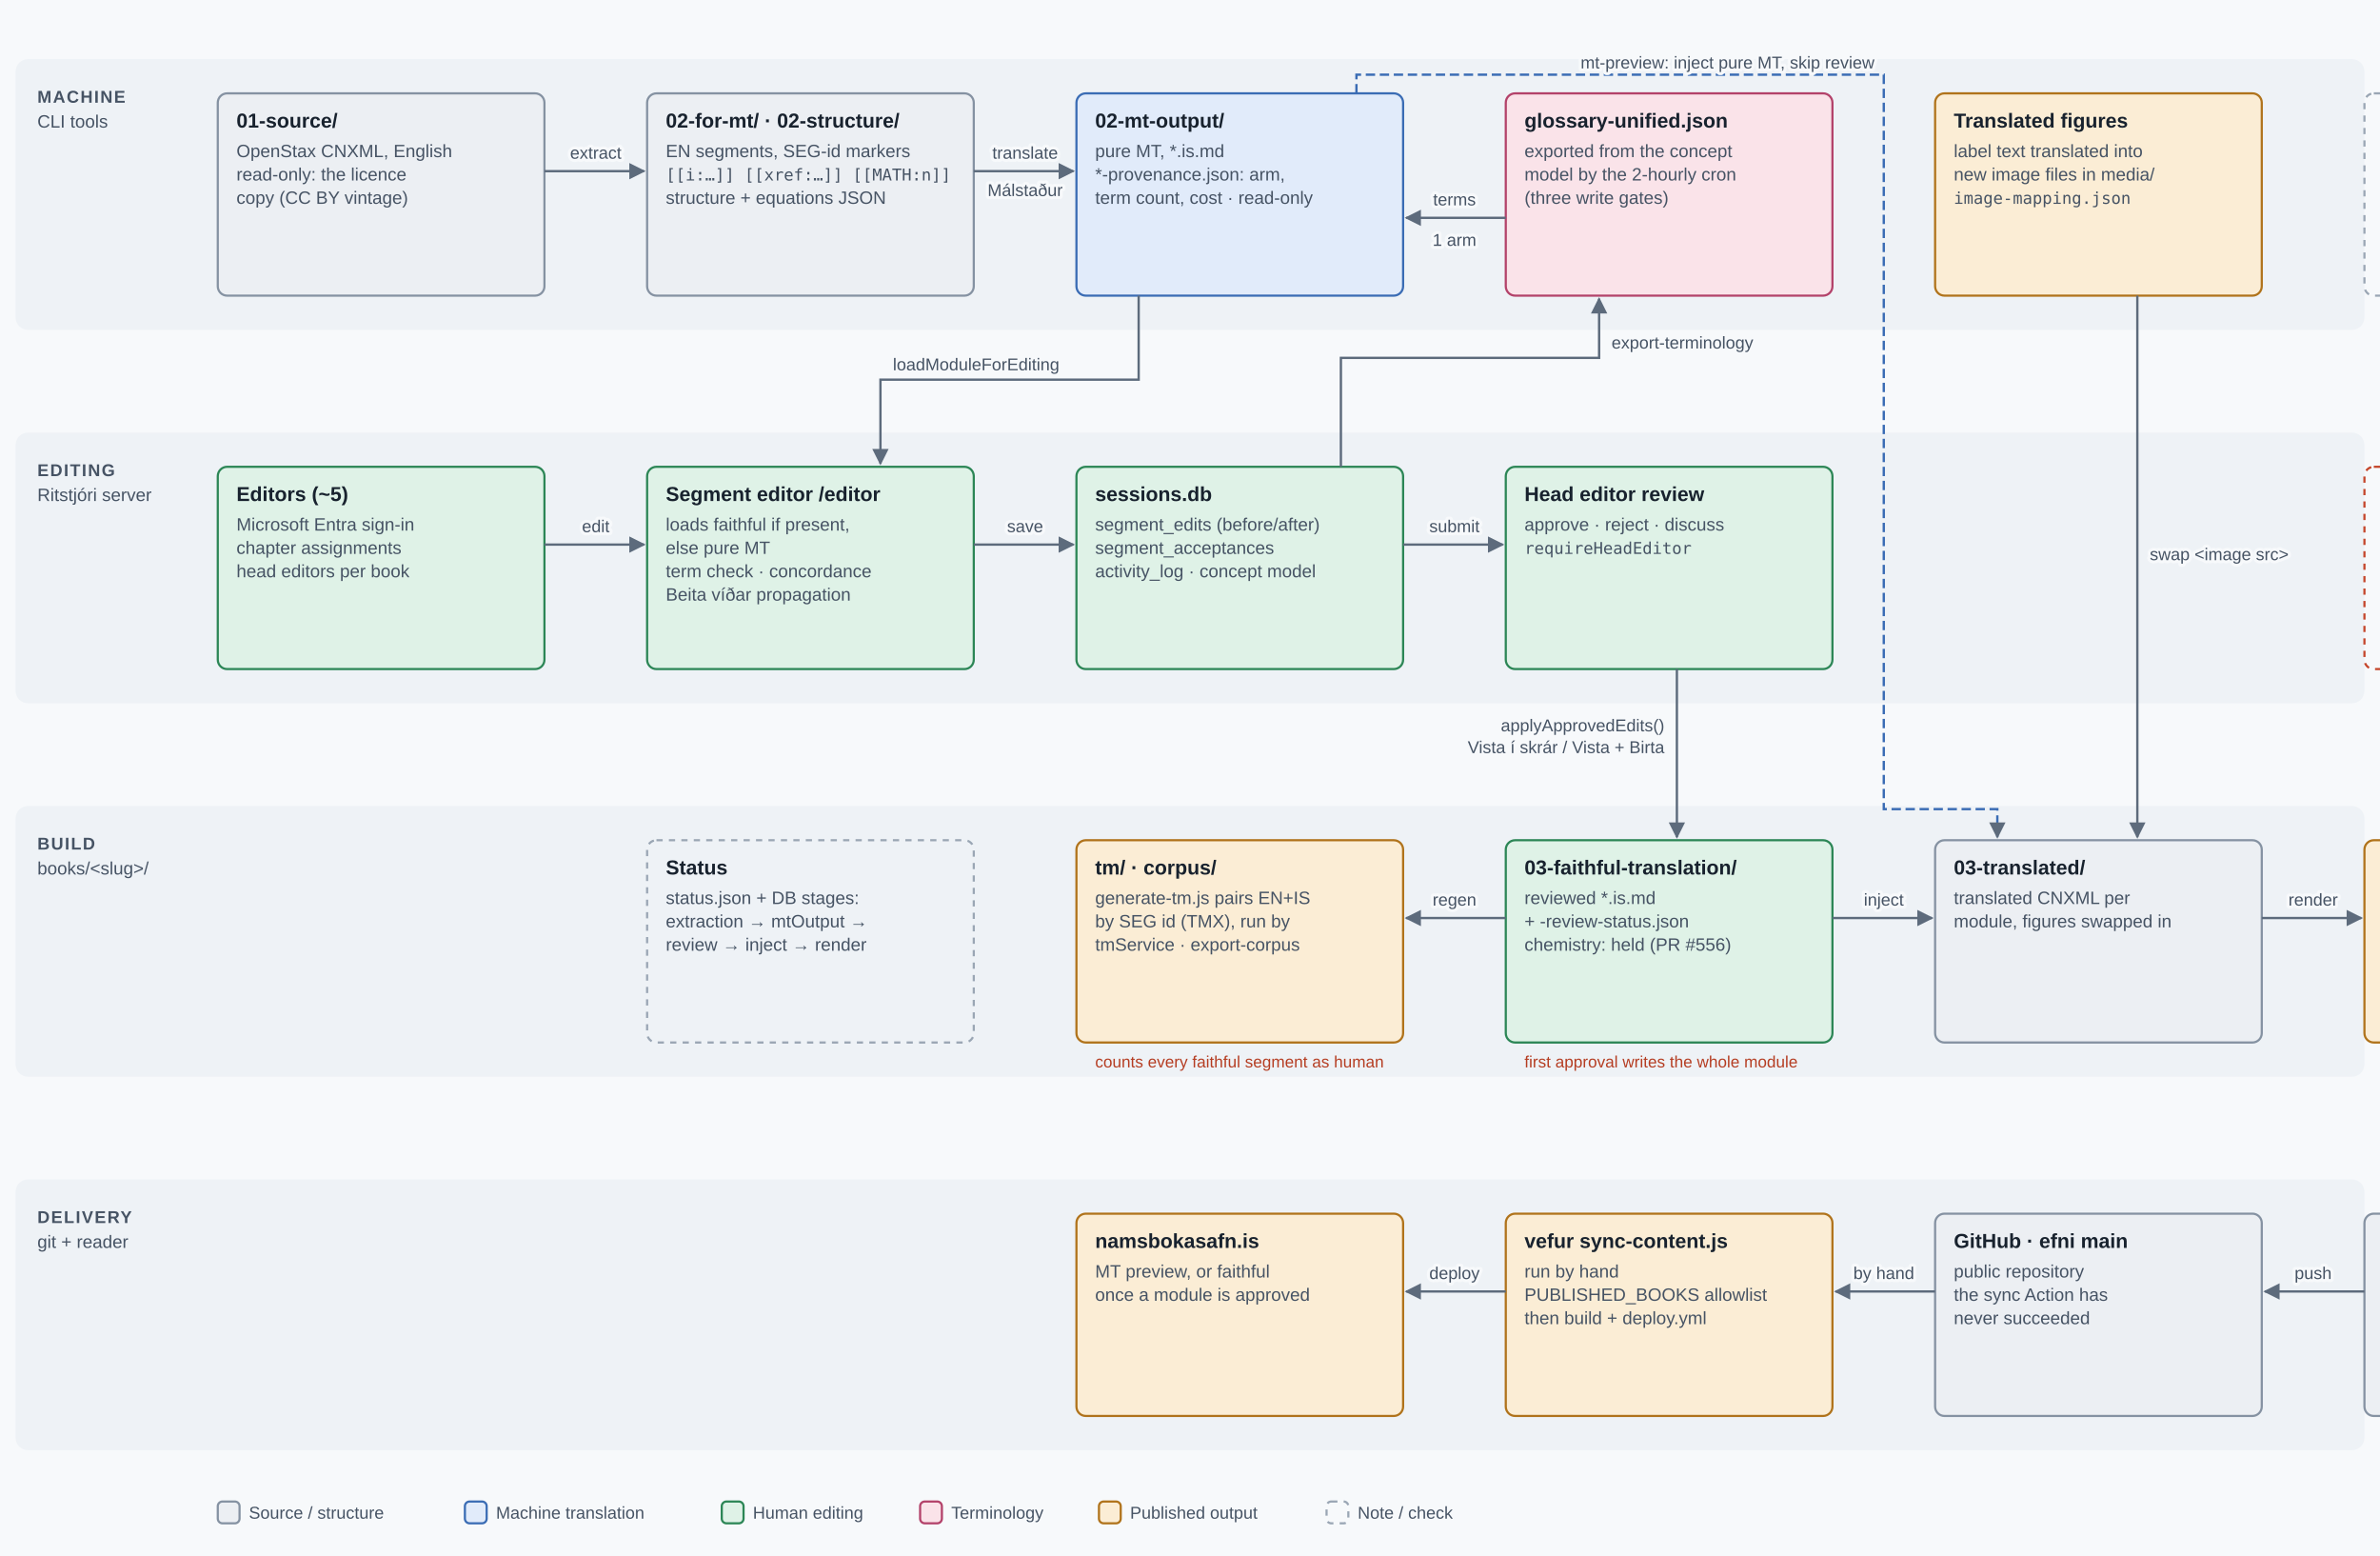
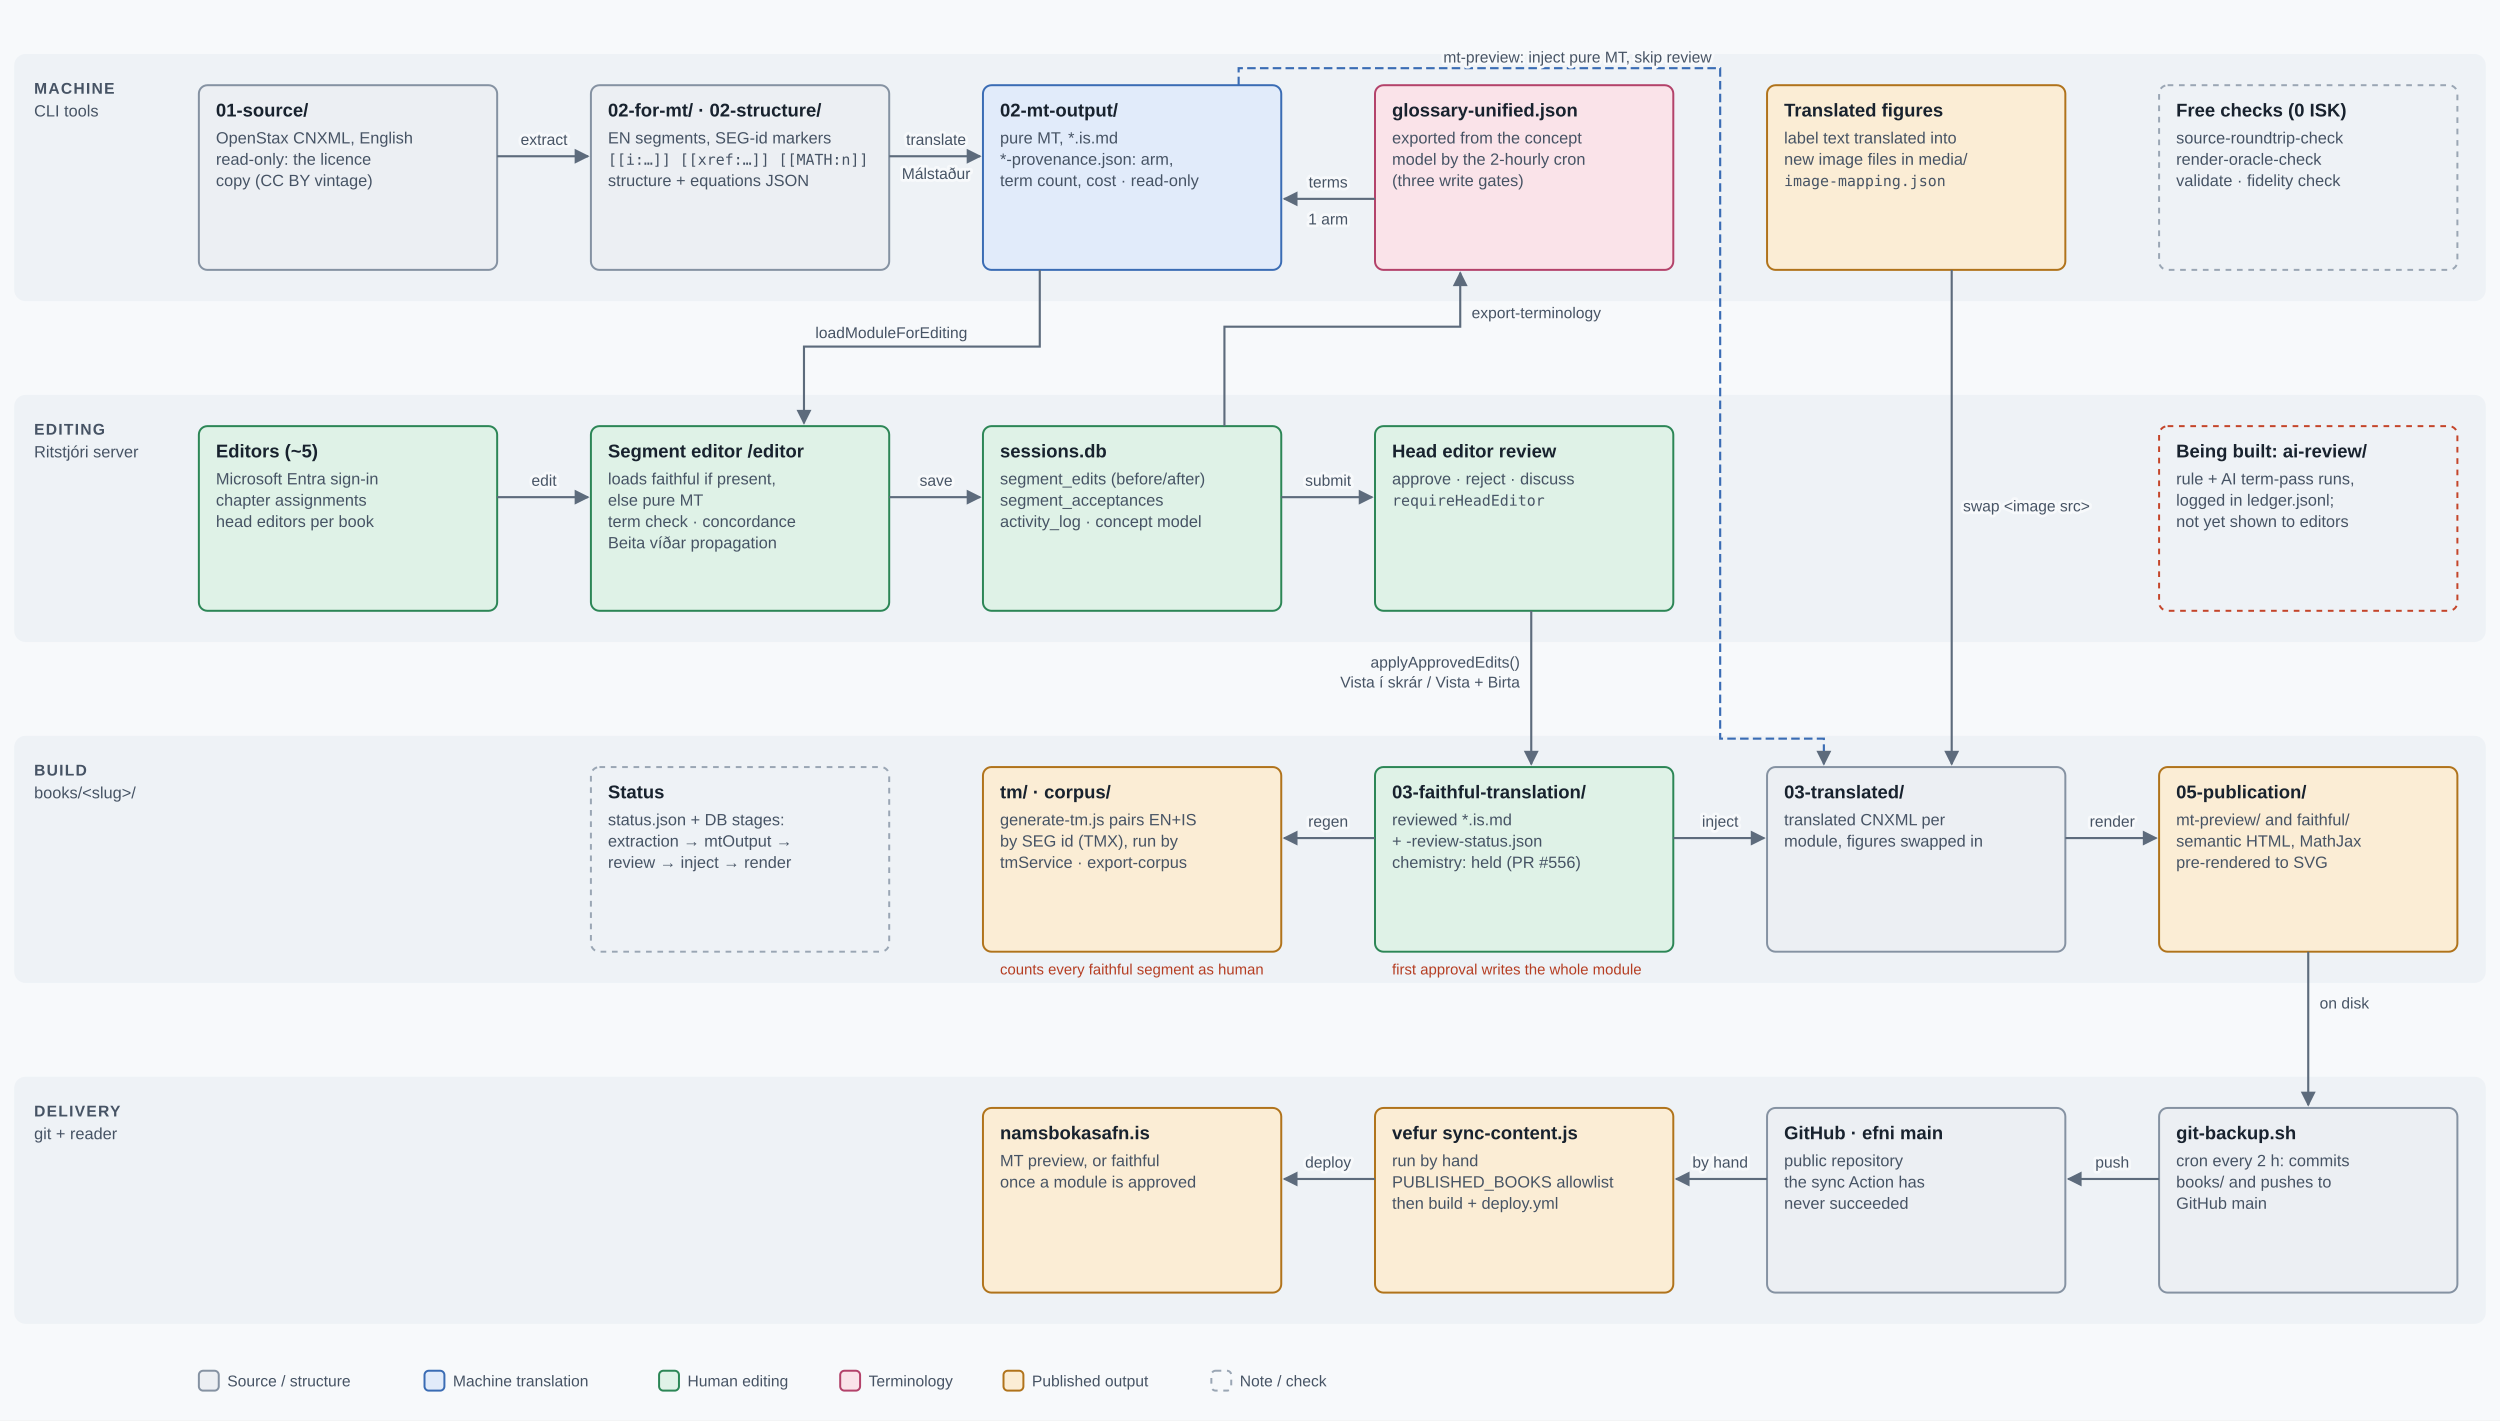
- <svg xmlns="http://www.w3.org/2000/svg" viewBox="0 0 1530 1000" class="wf" role="img" aria-label="Current workflow, technical: files under books/&lt;slug&gt;/ flow from 01-source through cnxml-extract and api-translate to 02-mt-output, into the Ritstjóri segment editor and sessions.db, are applied to 03-faithful-translation, injected and rendered to 05-publication, pushed by cron and synced by hand to the reader.">
+ <svg xmlns="http://www.w3.org/2000/svg" viewBox="0 0 1760 1000" class="wf" role="img" aria-label="Current workflow, technical: files under books/&lt;slug&gt;/ flow from 01-source through cnxml-extract and api-translate to 02-mt-output, into the Ritstjóri segment editor and sessions.db, are applied to 03-faithful-translation, injected and rendered to 05-publication, pushed by cron and synced by hand to the reader.">
  <style>
.bg{fill:#f7f9fb}
text{font-family:'Schibsted Grotesk','Helvetica Neue',Arial,sans-serif;fill:#18222e}
.t{font-size:13px;font-weight:650}.s{font-size:11.5px;fill:#465364}
.m{font-family:'JetBrains Mono',Menlo,Consolas,monospace;font-size:10.5px;fill:#465364}
.lbl{font-size:11px;fill:#465364;paint-order:stroke;stroke:#f7f9fb;stroke-width:4px;stroke-linejoin:round}
.hdr{font-size:11px;font-weight:700;letter-spacing:.08em;fill:#465364}
.lg{font-size:11px;fill:#465364}.ax{font-size:10.5px;fill:#465364}
.gatet{font-size:10.5px;font-weight:700;letter-spacing:.08em;fill:#b53d22}
.gater{font-size:10.5px;font-weight:700;letter-spacing:.06em;fill:#b53d22}
.numt{font-size:11px;font-weight:700;fill:#ffffff}
.tagt{font-size:9.5px;font-weight:700;letter-spacing:.04em;fill:#ffffff}
.bx{stroke-width:1.4}.bx.dash{stroke-dasharray:5 4}
.ar{fill:none;stroke:#5d6b7c;stroke-width:1.5}.ar.dash{stroke-dasharray:5 4}
.ahp{fill:#5d6b7c}.ln{fill:none;stroke:#9aa6b4;stroke-width:1;stroke-dasharray:3 3}
.gate{fill:#f6d9cf;stroke:#c4452a;stroke-width:1.2}
.band{fill:#eef2f6}.bar{rx:3}
.k-src .bx{fill:#eceff3;stroke:#8592a2}.k-src .num,.k-src .tag{fill:#6b7787}
.k-mt .bx{fill:#e1ebfa;stroke:#3a6cb4}.k-mt .num,.k-mt .tag,.k-mt .bar{fill:#3a6cb4}
.k-ai .bx{fill:#ede5fa;stroke:#7549c0}.k-ai .num,.k-ai .tag,.k-ai .bar{fill:#7549c0}
.k-hum .bx{fill:#dff2e7;stroke:#2c8656}.k-hum .num,.k-hum .tag,.k-hum .bar{fill:#2c8656}
.k-out .bx{fill:#fbedd5;stroke:#b0731b}.k-out .num,.k-out .tag,.k-out .bar{fill:#b0731b}
.k-term .bx{fill:#fae3e9;stroke:#b3426a}.k-term .num,.k-term .tag,.k-term .bar{fill:#b3426a}
.k-meas .bx{fill:#ddf0f3;stroke:#24828f;stroke-dasharray:5 3}.k-meas .tag,.k-meas .bar{fill:#24828f}
.k-note .bx{fill:none;stroke:#9aa6b4;stroke-dasharray:4 4}
.k-warn .bx{fill:none;stroke:#c4452a;stroke-dasharray:4 4}
.warnt{font-size:10.5px;fill:#b53d22}
.ar.prev{stroke:#3a6cb4;stroke-dasharray:6 3}
.ms{fill:none;stroke:#c4452a;stroke-width:1.2;stroke-dasharray:4 3}
</style>
  <defs>
    <marker id="ah-now-technical-en" viewBox="0 0 10 10" refX="9" refY="5" markerWidth="7" markerHeight="7" orient="auto-start-reverse">
      <path d="M0,0 L10,5 L0,10 z" class="ahp" />
    </marker>
  </defs>
-   <rect y="0" width="1530" height="1000" class="bg" />
-   <rect x="10" y="38" width="1510" height="174" rx="8" class="band" />
+   <rect y="0" width="1760" height="1000" class="bg" />
+   <rect x="10" y="38" width="1740" height="174" rx="8" class="band" />
  <text x="24" y="66" class="hdr" text-anchor="start">MACHINE</text>
  <text x="24" y="82" class="s" text-anchor="start">CLI tools</text>
-   <rect x="10" y="278" width="1510" height="174" rx="8" class="band" />
+   <rect x="10" y="278" width="1740" height="174" rx="8" class="band" />
  <text x="24" y="306" class="hdr" text-anchor="start">EDITING</text>
  <text x="24" y="322" class="s" text-anchor="start">Ritstjóri server</text>
-   <rect x="10" y="518" width="1510" height="174" rx="8" class="band" />
+   <rect x="10" y="518" width="1740" height="174" rx="8" class="band" />
  <text x="24" y="546" class="hdr" text-anchor="start">BUILD</text>
  <text x="24" y="562" class="s" text-anchor="start">books/&lt;slug&gt;/</text>
-   <rect x="10" y="758" width="1510" height="174" rx="8" class="band" />
+   <rect x="10" y="758" width="1740" height="174" rx="8" class="band" />
  <text x="24" y="786" class="hdr" text-anchor="start">DELIVERY</text>
  <text x="24" y="802" class="s" text-anchor="start">git + reader</text>
  <g class="k-src">
    <rect x="140" y="60" width="210" height="130" rx="6" class="bx" />
    <text x="152" y="82" class="t">01-source/</text>
    <text x="152" y="101" class="s">OpenStax CNXML, English</text>
    <text x="152" y="116" class="s">read-only: the licence</text>
    <text x="152" y="131" class="s">copy (CC BY vintage)</text>
  </g>
  <g class="k-src">
    <rect x="416" y="60" width="210" height="130" rx="6" class="bx" />
    <text x="428" y="82" class="t">02-for-mt/ · 02-structure/</text>
    <text x="428" y="101" class="s">EN segments, SEG-id markers</text>
    <text x="428" y="116" class="m">[[i:…]] [[xref:…]] [[MATH:n]]</text>
    <text x="428" y="131" class="s">structure + equations JSON</text>
  </g>
  <g class="k-mt">
    <rect x="692" y="60" width="210" height="130" rx="6" class="bx" />
    <text x="704" y="82" class="t">02-mt-output/</text>
    <text x="704" y="101" class="s">pure MT, *.is.md</text>
    <text x="704" y="116" class="s">*-provenance.json: arm,</text>
    <text x="704" y="131" class="s">term count, cost · read-only</text>
  </g>
  <g class="k-term">
    <rect x="968" y="60" width="210" height="130" rx="6" class="bx" />
    <text x="980" y="82" class="t">glossary-unified.json</text>
    <text x="980" y="101" class="s">exported from the concept</text>
    <text x="980" y="116" class="s">model by the 2-hourly cron</text>
    <text x="980" y="131" class="s">(three write gates)</text>
  </g>
  <g class="k-out">
    <rect x="1244" y="60" width="210" height="130" rx="6" class="bx" />
    <text x="1256" y="82" class="t">Translated figures</text>
    <text x="1256" y="101" class="s">label text translated into</text>
    <text x="1256" y="116" class="s">new image files in media/</text>
    <text x="1256" y="131" class="m">image-mapping.json</text>
  </g>
  <g class="k-note">
    <rect x="1520" y="60" width="210" height="130" rx="6" class="bx" />
    <text x="1532" y="82" class="t">Free checks (0 ISK)</text>
    <text x="1532" y="101" class="s">source-roundtrip-check</text>
    <text x="1532" y="116" class="s">render-oracle-check</text>
    <text x="1532" y="131" class="s">validate · fidelity check</text>
  </g>
  <polyline points="350,110 414,110" class="ar " marker-end="url(#ah-now-technical-en)" />
  <text x="383.0" y="102" class="lbl" text-anchor="middle">extract</text>
  <polyline points="626,110 690,110" class="ar " marker-end="url(#ah-now-technical-en)" />
  <text x="659.0" y="102" class="lbl" text-anchor="middle">translate</text>
  <polyline points="968,140 904,140" class="ar " marker-end="url(#ah-now-technical-en)" />
  <text x="935.0" y="132" class="lbl" text-anchor="middle">terms</text>
  <text x="935.0" y="158" class="lbl" text-anchor="middle">1 arm</text>
  <text x="659.0" y="126" class="lbl" text-anchor="middle">Málstaður</text>
  <g class="k-hum">
    <rect x="140" y="300" width="210" height="130" rx="6" class="bx" />
    <text x="152" y="322" class="t">Editors (~5)</text>
    <text x="152" y="341" class="s">Microsoft Entra sign-in</text>
    <text x="152" y="356" class="s">chapter assignments</text>
    <text x="152" y="371" class="s">head editors per book</text>
  </g>
  <g class="k-hum">
    <rect x="416" y="300" width="210" height="130" rx="6" class="bx" />
    <text x="428" y="322" class="t">Segment editor  /editor</text>
    <text x="428" y="341" class="s">loads faithful if present,</text>
    <text x="428" y="356" class="s">else pure MT</text>
    <text x="428" y="371" class="s">term check · concordance</text>
    <text x="428" y="386" class="s">Beita víðar propagation</text>
  </g>
  <g class="k-hum">
    <rect x="692" y="300" width="210" height="130" rx="6" class="bx" />
    <text x="704" y="322" class="t">sessions.db</text>
    <text x="704" y="341" class="s">segment_edits (before/after)</text>
    <text x="704" y="356" class="s">segment_acceptances</text>
    <text x="704" y="371" class="s">activity_log · concept model</text>
  </g>
  <g class="k-hum">
    <rect x="968" y="300" width="210" height="130" rx="6" class="bx" />
    <text x="980" y="322" class="t">Head editor review</text>
    <text x="980" y="341" class="s">approve · reject · discuss</text>
    <text x="980" y="356" class="m">requireHeadEditor</text>
  </g>
  <g class="k-warn">
    <rect x="1520" y="300" width="210" height="130" rx="6" class="bx dash" />
    <text x="1532" y="322" class="t">Being built: ai-review/</text>
    <text x="1532" y="341" class="s">rule + AI term-pass runs,</text>
    <text x="1532" y="356" class="s">logged in ledger.jsonl;</text>
    <text x="1532" y="371" class="s">not yet shown to editors</text>
  </g>
  <polyline points="350,350 414,350" class="ar " marker-end="url(#ah-now-technical-en)" />
  <text x="383.0" y="342" class="lbl" text-anchor="middle">edit</text>
  <polyline points="626,350 690,350" class="ar " marker-end="url(#ah-now-technical-en)" />
  <text x="659.0" y="342" class="lbl" text-anchor="middle">save</text>
  <polyline points="902,350 966,350" class="ar " marker-end="url(#ah-now-technical-en)" />
  <text x="935.0" y="342" class="lbl" text-anchor="middle">submit</text>
  <polyline points="732,190 732,244 566,244 566,298" class="ar " marker-end="url(#ah-now-technical-en)" />
  <text x="574" y="238" class="lbl" text-anchor="start">loadModuleForEditing</text>
  <polyline points="862,300 862,230 1028,230 1028,192" class="ar " marker-end="url(#ah-now-technical-en)" />
  <text x="1036" y="224" class="lbl" text-anchor="start">export-terminology</text>
  <g class="k-note">
    <rect x="416" y="540" width="210" height="130" rx="6" class="bx" />
    <text x="428" y="562" class="t">Status</text>
    <text x="428" y="581" class="s">status.json + DB stages:</text>
    <text x="428" y="596" class="s">extraction → mtOutput →</text>
    <text x="428" y="611" class="s">review → inject → render</text>
  </g>
  <g class="k-out">
    <rect x="692" y="540" width="210" height="130" rx="6" class="bx" />
    <text x="704" y="562" class="t">tm/ · corpus/</text>
    <text x="704" y="581" class="s">generate-tm.js pairs EN+IS</text>
    <text x="704" y="596" class="s">by SEG id (TMX), run by</text>
    <text x="704" y="611" class="s">tmService · export-corpus</text>
  </g>
  <text x="704" y="686" class="warnt" text-anchor="start">counts every faithful segment as human</text>
  <g class="k-hum">
    <rect x="968" y="540" width="210" height="130" rx="6" class="bx" />
    <text x="980" y="562" class="t">03-faithful-translation/</text>
    <text x="980" y="581" class="s">reviewed *.is.md</text>
    <text x="980" y="596" class="s">+ -review-status.json</text>
    <text x="980" y="611" class="s">chemistry: held (PR #556)</text>
  </g>
  <text x="980" y="686" class="warnt" text-anchor="start">first approval writes the whole module</text>
  <g class="k-src">
    <rect x="1244" y="540" width="210" height="130" rx="6" class="bx" />
    <text x="1256" y="562" class="t">03-translated/</text>
    <text x="1256" y="581" class="s">translated CNXML per</text>
    <text x="1256" y="596" class="s">module, figures swapped in</text>
  </g>
  <g class="k-out">
    <rect x="1520" y="540" width="210" height="130" rx="6" class="bx" />
    <text x="1532" y="562" class="t">05-publication/</text>
    <text x="1532" y="581" class="s">mt-preview/ and faithful/</text>
    <text x="1532" y="596" class="s">semantic HTML, MathJax</text>
    <text x="1532" y="611" class="s">pre-rendered to SVG</text>
  </g>
  <polyline points="1078,430 1078,538" class="ar " marker-end="url(#ah-now-technical-en)" />
  <text x="1070" y="470" class="lbl" text-anchor="end">applyApprovedEdits()</text>
  <text x="1070" y="484" class="lbl" text-anchor="end">Vista í skrár / Vista + Birta</text>
  <polyline points="968,590 904,590" class="ar " marker-end="url(#ah-now-technical-en)" />
  <text x="935.0" y="582" class="lbl" text-anchor="middle">regen</text>
  <polyline points="1178,590 1242,590" class="ar " marker-end="url(#ah-now-technical-en)" />
  <text x="1211.0" y="582" class="lbl" text-anchor="middle">inject</text>
  <polyline points="1454,590 1518,590" class="ar " marker-end="url(#ah-now-technical-en)" />
  <text x="1487.0" y="582" class="lbl" text-anchor="middle">render</text>
  <polyline points="1374,190 1374,538" class="ar " marker-end="url(#ah-now-technical-en)" />
  <text x="1382" y="360" class="lbl" text-anchor="start">swap &lt;image src&gt;</text>
  <polyline points="872,60 872,48 1211.0,48 1211.0,520 1284,520 1284,538" class="ar prev" marker-end="url(#ah-now-technical-en)" />
  <text x="1205.0" y="44" class="lbl" text-anchor="end">mt-preview: inject pure MT, skip review</text>
  <g class="k-src">
    <rect x="1520" y="780" width="210" height="130" rx="6" class="bx" />
    <text x="1532" y="802" class="t">git-backup.sh</text>
    <text x="1532" y="821" class="s">cron every 2 h: commits</text>
    <text x="1532" y="836" class="s">books/ and pushes to</text>
    <text x="1532" y="851" class="s">GitHub main</text>
  </g>
  <g class="k-src">
    <rect x="1244" y="780" width="210" height="130" rx="6" class="bx" />
    <text x="1256" y="802" class="t">GitHub · efni main</text>
    <text x="1256" y="821" class="s">public repository</text>
    <text x="1256" y="836" class="s">the sync Action has</text>
    <text x="1256" y="851" class="s">never succeeded</text>
  </g>
  <g class="k-out">
    <rect x="968" y="780" width="210" height="130" rx="6" class="bx" />
    <text x="980" y="802" class="t">vefur sync-content.js</text>
    <text x="980" y="821" class="s">run by hand</text>
    <text x="980" y="836" class="s">PUBLISHED_BOOKS allowlist</text>
    <text x="980" y="851" class="s">then build + deploy.yml</text>
  </g>
  <g class="k-out">
    <rect x="692" y="780" width="210" height="130" rx="6" class="bx" />
    <text x="704" y="802" class="t">namsbokasafn.is</text>
    <text x="704" y="821" class="s">MT preview, or faithful</text>
    <text x="704" y="836" class="s">once a module is approved</text>
  </g>
  <polyline points="1625,670 1625,778" class="ar " marker-end="url(#ah-now-technical-en)" />
  <text x="1633" y="710" class="lbl" text-anchor="start">on disk</text>
  <polyline points="1520,830 1456,830" class="ar " marker-end="url(#ah-now-technical-en)" />
  <text x="1487.0" y="822" class="lbl" text-anchor="middle">push</text>
  <polyline points="1244,830 1180,830" class="ar " marker-end="url(#ah-now-technical-en)" />
  <text x="1211.0" y="822" class="lbl" text-anchor="middle">by hand</text>
  <polyline points="968,830 904,830" class="ar " marker-end="url(#ah-now-technical-en)" />
  <text x="935.0" y="822" class="lbl" text-anchor="middle">deploy</text>
  <g class="k-src">
    <rect x="140" y="965" width="14" height="14" rx="3" class="bx" />
  </g>
  <text x="160" y="976" class="lg" text-anchor="start">Source / structure</text>
  <g class="k-mt">
    <rect x="298.86" y="965" width="14" height="14" rx="3" class="bx" />
  </g>
  <text x="318.86" y="976" class="lg" text-anchor="start">Machine translation</text>
  <g class="k-hum">
    <rect x="463.99" y="965" width="14" height="14" rx="3" class="bx" />
  </g>
  <text x="483.99" y="976" class="lg" text-anchor="start">Human editing</text>
  <g class="k-term">
    <rect x="591.5" y="965" width="14" height="14" rx="3" class="bx" />
  </g>
  <text x="611.5" y="976" class="lg" text-anchor="start">Terminology</text>
  <g class="k-out">
    <rect x="706.47" y="965" width="14" height="14" rx="3" class="bx" />
  </g>
  <text x="726.47" y="976" class="lg" text-anchor="start">Published output</text>
  <g class="k-note">
    <rect x="852.79" y="965" width="14" height="14" rx="3" class="bx" />
  </g>
  <text x="872.79" y="976" class="lg" text-anchor="start">Note / check</text>
</svg>
